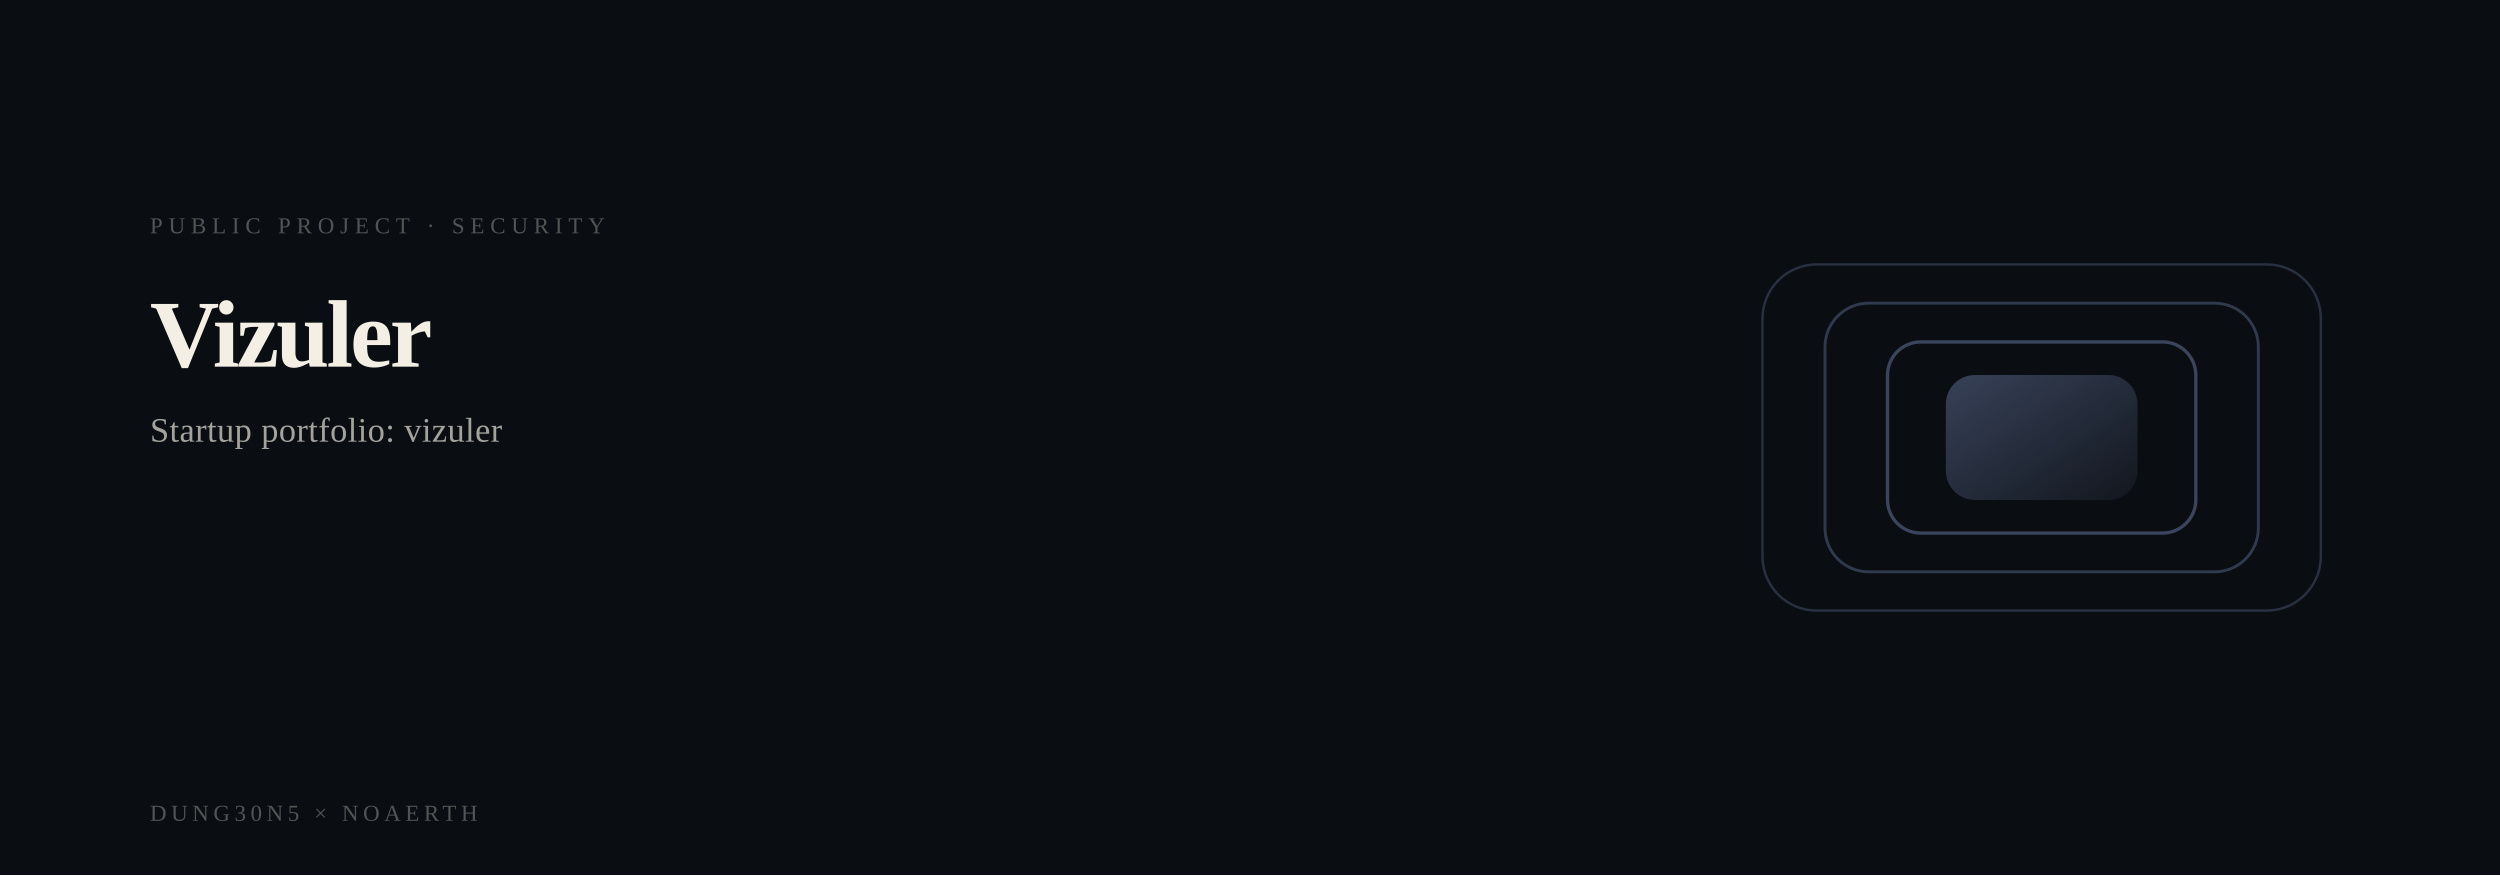
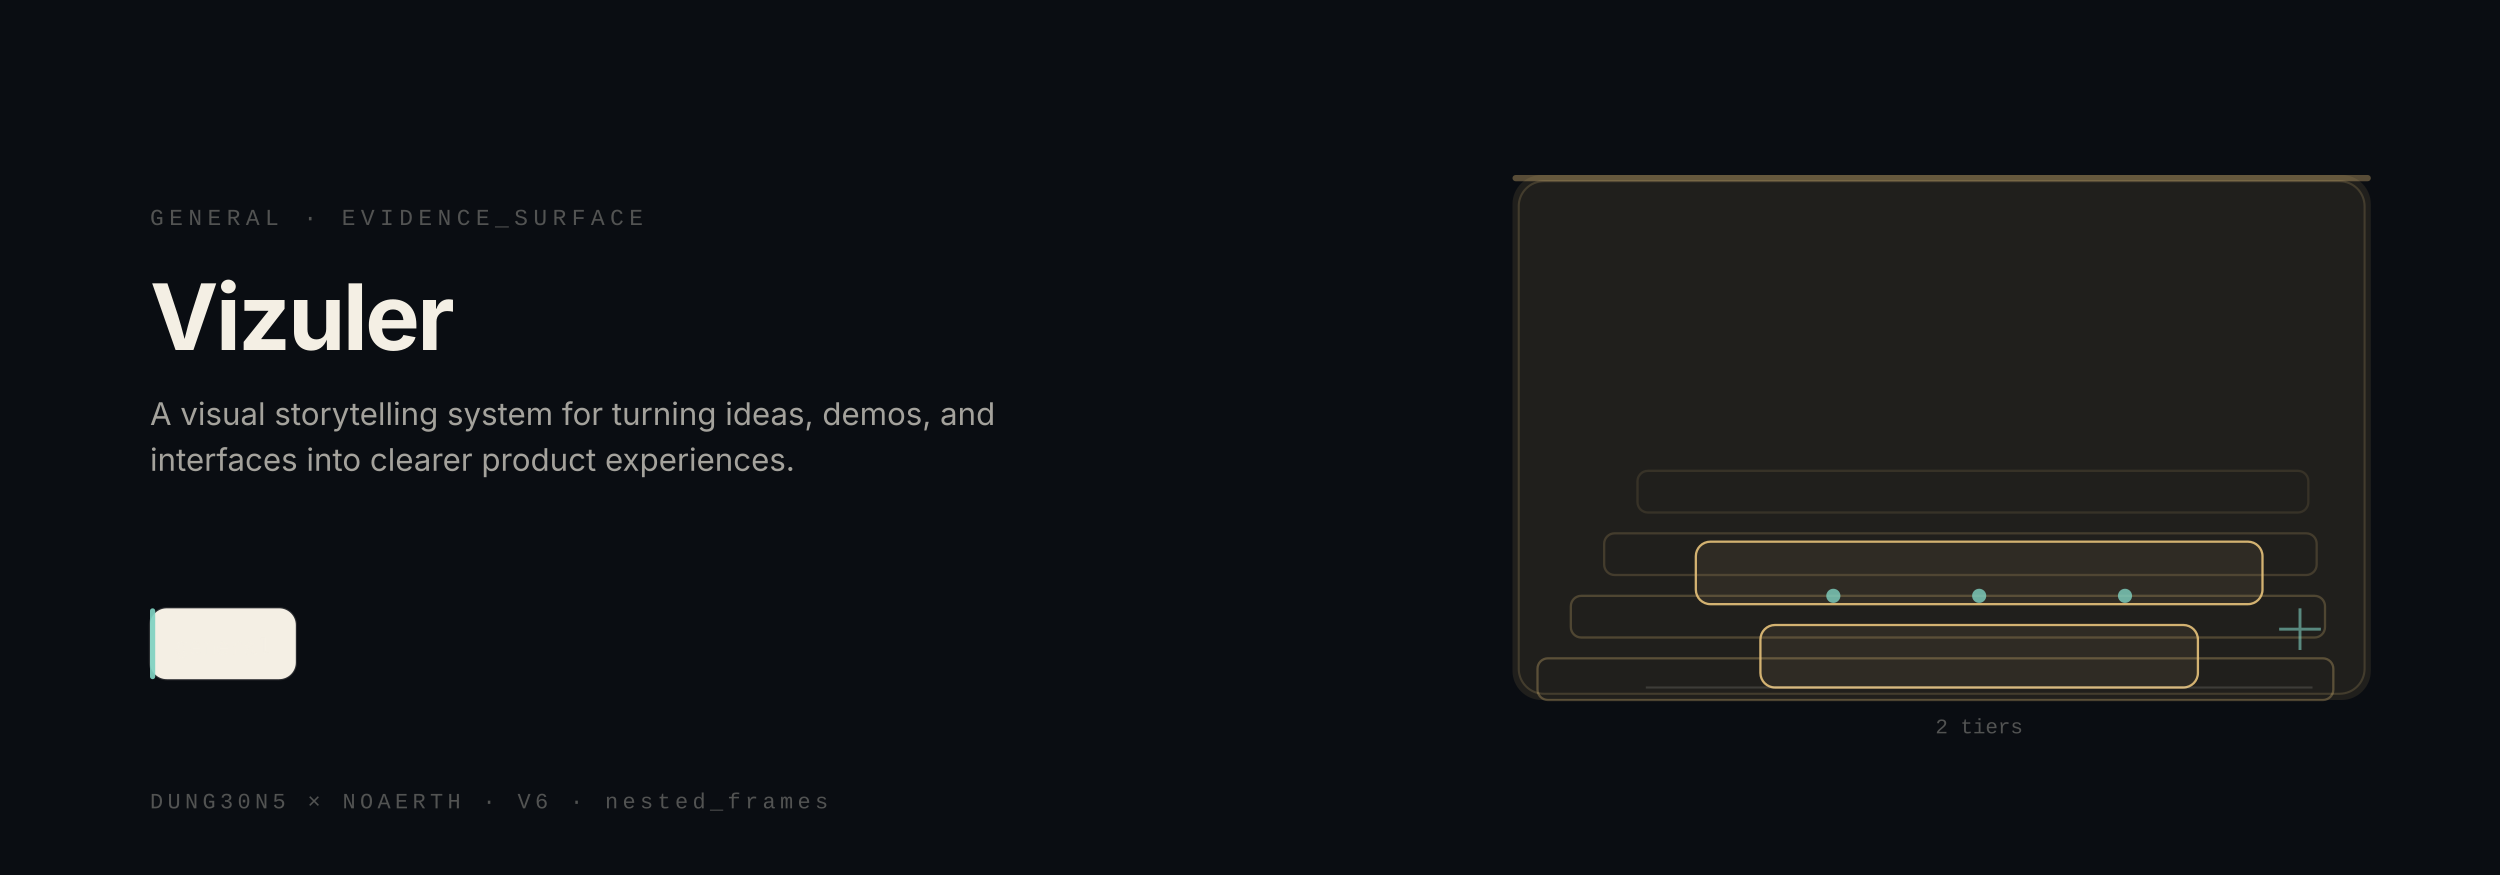
- <svg xmlns="http://www.w3.org/2000/svg" viewBox="0 0 1200 420" width="1200" height="420" role="img" aria-label="Vizuler: nested policy frames with a visible boundary edge. Motion depicts policy surfaces assemble into a readable security posture.">
-   <defs>
-     <linearGradient id="hero-vizuler-dark-a" x1="0" y1="0" x2="1" y2="1">
-       <stop offset="0" stop-color="#8fa8e0" stop-opacity="0.85" />
-       <stop offset="1" stop-color="#8fa8e0" stop-opacity="0.15" />
-     </linearGradient>
-   </defs>
+ <svg xmlns="http://www.w3.org/2000/svg" viewBox="0 0 1200 420" width="1200" height="420" role="img" aria-label="Vizuler: claims stack into tiers, and evidence is carried up to be checked">
  <rect width="1200" height="420" fill="#0a0d12" />
-   <rect x="906" y="164.12" width="148" height="91.76" rx="16" fill="none" stroke="#8fa8e0" stroke-width="1.60" opacity="0.36" />
-   <rect x="876" y="145.52" width="208" height="128.96" rx="21" fill="none" stroke="#8fa8e0" stroke-width="1.38" opacity="0.29" />
-   <rect x="846" y="126.92" width="268" height="166.16" rx="26" fill="none" stroke="#8fa8e0" stroke-width="1.16" opacity="0.23" />
-   <rect x="934" y="180" width="92" height="60" rx="14" fill="url(#hero-vizuler-dark-a)" opacity="0.40" />
-   <text x="72" y="112" fill="#f4efe44f" font-size="11" letter-spacing="2.8">PUBLIC PROJECT · SECURITY</text>
-   <text x="72" y="176" fill="#f4efe4" font-size="46" font-weight="660" letter-spacing="-1.4">Vizuler</text>
-   <text x="72" y="212" fill="#f4efe4a8" font-size="16.5" letter-spacing="0.2">Startup portfolio: vizuler</text>
-   <rect x="72" y="266" width="106" height="40" rx="9" fill="#f4efe4" fill-opacity="0.05" stroke="#f4efe424" stroke-width="1.1" opacity="0">
-     <animate attributeName="opacity" from="0" to="1" dur="0.5s" begin="0.50s" fill="freeze" />
-   </rect>
-   <rect x="72" y="266" width="2.5" height="40" rx="1.2" fill="#8fa8e0" opacity="0">
-     <animate attributeName="opacity" from="0" to="0.9" dur="0.5s" begin="0.50s" fill="freeze" />
-   </rect>
-   <text x="125" y="291" fill="#f4efe4" font-size="11.5" text-anchor="middle" font-family="ui-monospace,SFMono-Regular,Menlo,monospace" opacity="0">policy<animate attributeName="opacity" from="0" to="1" dur="0.5s" begin="0.65s" fill="freeze" />
-   </text>
-   <rect x="194" y="266" width="106" height="40" rx="9" fill="#f4efe4" fill-opacity="0.05" stroke="#f4efe424" stroke-width="1.1" opacity="0">
-     <animate attributeName="opacity" from="0" to="1" dur="0.5s" begin="1.00s" fill="freeze" />
-   </rect>
-   <rect x="194" y="266" width="2.5" height="40" rx="1.2" fill="#8fa8e0" opacity="0">
-     <animate attributeName="opacity" from="0" to="0.9" dur="0.5s" begin="1.00s" fill="freeze" />
-   </rect>
-   <text x="247" y="291" fill="#f4efe4" font-size="11.5" text-anchor="middle" font-family="ui-monospace,SFMono-Regular,Menlo,monospace" opacity="0">control<animate attributeName="opacity" from="0" to="1" dur="0.5s" begin="1.15s" fill="freeze" />
-   </text>
-   <rect x="316" y="266" width="106" height="40" rx="9" fill="#f4efe4" fill-opacity="0.05" stroke="#f4efe424" stroke-width="1.1" opacity="0">
-     <animate attributeName="opacity" from="0" to="1" dur="0.5s" begin="1.50s" fill="freeze" />
-   </rect>
-   <rect x="316" y="266" width="2.5" height="40" rx="1.2" fill="#e7c27a" opacity="0">
-     <animate attributeName="opacity" from="0" to="0.9" dur="0.5s" begin="1.50s" fill="freeze" />
-   </rect>
-   <text x="369" y="291" fill="#f4efe4" font-size="11.5" text-anchor="middle" font-family="ui-monospace,SFMono-Regular,Menlo,monospace" opacity="0">evidence<animate attributeName="opacity" from="0" to="1" dur="0.5s" begin="1.65s" fill="freeze" />
-   </text>
-   <text x="72" y="394" fill="#f4efe44f" font-size="11" letter-spacing="2.2">DUNG30N5 × NOAERTH</text>
+   <text x="72" y="108" font-family="ui-monospace, SFMono-Regular, Menlo, Monaco, Consolas, 'Liberation Mono', monospace" font-size="11" letter-spacing="2.6" fill="#f4efe44f">GENERAL · EVIDENCE_SURFACE</text>
+   <text x="72" y="168" font-family="-apple-system, BlinkMacSystemFont, 'Segoe UI', Inter, Helvetica, Arial, sans-serif" font-size="44" font-weight="660" letter-spacing="-1.2" fill="#f4efe4">Vizuler</text>
+   <text x="72" y="204" font-family="-apple-system, BlinkMacSystemFont, 'Segoe UI', Inter, Helvetica, Arial, sans-serif" font-size="15" fill="#f4efe4a8">A visual storytelling system for turning ideas, demos, and</text>
+   <text x="72" y="226" font-family="-apple-system, BlinkMacSystemFont, 'Segoe UI', Inter, Helvetica, Arial, sans-serif" font-size="15" fill="#f4efe4a8">interfaces into clearer product experiences.</text>
+   <rect x="72.0" y="292.0" width="70.0" height="34.0" rx="8" fill="#f4efe4" stroke="#f4efe424" stroke-width="1.1" />
+   <rect x="72.0" y="292.0" width="2.5" height="34.0" rx="1.2" fill="#7fd1c1" opacity="0.92" />
+   <text x="107.0" y="314" font-family="ui-monospace, SFMono-Regular, Menlo, Monaco, Consolas, 'Liberation Mono', monospace" font-size="11" fill="#f4efe4" fill-opacity="0.82" text-anchor="middle">general</text>
+   <rect x="726.0" y="84.0" width="412.0" height="252.0" rx="14" fill="#e7c27a" fill-opacity="0.10" />
+   <rect x="729.0" y="87.0" width="406.0" height="246.0" rx="12" fill="none" stroke="#e7c27a" stroke-width="1" stroke-opacity="0.18" />
+   <rect x="738.0" y="316.0" width="382.0" height="20" rx="5" fill="none" stroke="#e7c27a" stroke-width="1.1" opacity="0.30" />
+   <rect x="754.0" y="286.0" width="362.0" height="20" rx="5" fill="none" stroke="#e7c27a" stroke-width="1.1" opacity="0.24" />
+   <rect x="770.0" y="256.0" width="342.0" height="20" rx="5" fill="none" stroke="#e7c27a" stroke-width="1.1" opacity="0.18" />
+   <rect x="786.0" y="226.0" width="322.0" height="20" rx="5" fill="none" stroke="#e7c27a" stroke-width="1.1" opacity="0.12" />
+   <rect x="726.0" y="84.0" width="412.0" height="3" rx="1.5" fill="#e7c27a" opacity="0.35" />
+   <path d="M1094.0 302.0 h20 M1104.0 292.0 v20" stroke="#7fd1c1" stroke-width="1.4" opacity="0.6" />
+   <rect x="845.0" y="300.0" width="210.0" height="30" rx="7" fill="#e7c27a" fill-opacity="0.09" stroke="#e7c27a" stroke-width="1.1" opacity="0.9" />
+   <rect x="814.0" y="260.0" width="272.0" height="30" rx="7" fill="#e7c27a" fill-opacity="0.09" stroke="#e7c27a" stroke-width="1.1" opacity="0.9" />
+   <circle cx="880" cy="286" r="3.4" fill="#7fd1c1" opacity="0.8" />
+   <circle cx="950" cy="286" r="3.4" fill="#7fd1c1" opacity="0.8" />
+   <circle cx="1020" cy="286" r="3.4" fill="#7fd1c1" opacity="0.8" />
+   <line x1="790" y1="330" x2="1110" y2="330" stroke="#f4efe424" stroke-width="1" />
+   <text x="950" y="352" font-family="ui-monospace, SFMono-Regular, Menlo, Monaco, Consolas, 'Liberation Mono', monospace" font-size="10" fill="#f4efe44f" text-anchor="middle">2 tiers</text>
+   <text x="72" y="388" font-family="ui-monospace, SFMono-Regular, Menlo, Monaco, Consolas, 'Liberation Mono', monospace" font-size="10.5" letter-spacing="2.1" fill="#f4efe44f">DUNG30N5 × NOAERTH · V6 · nested_frames</text>
</svg>
